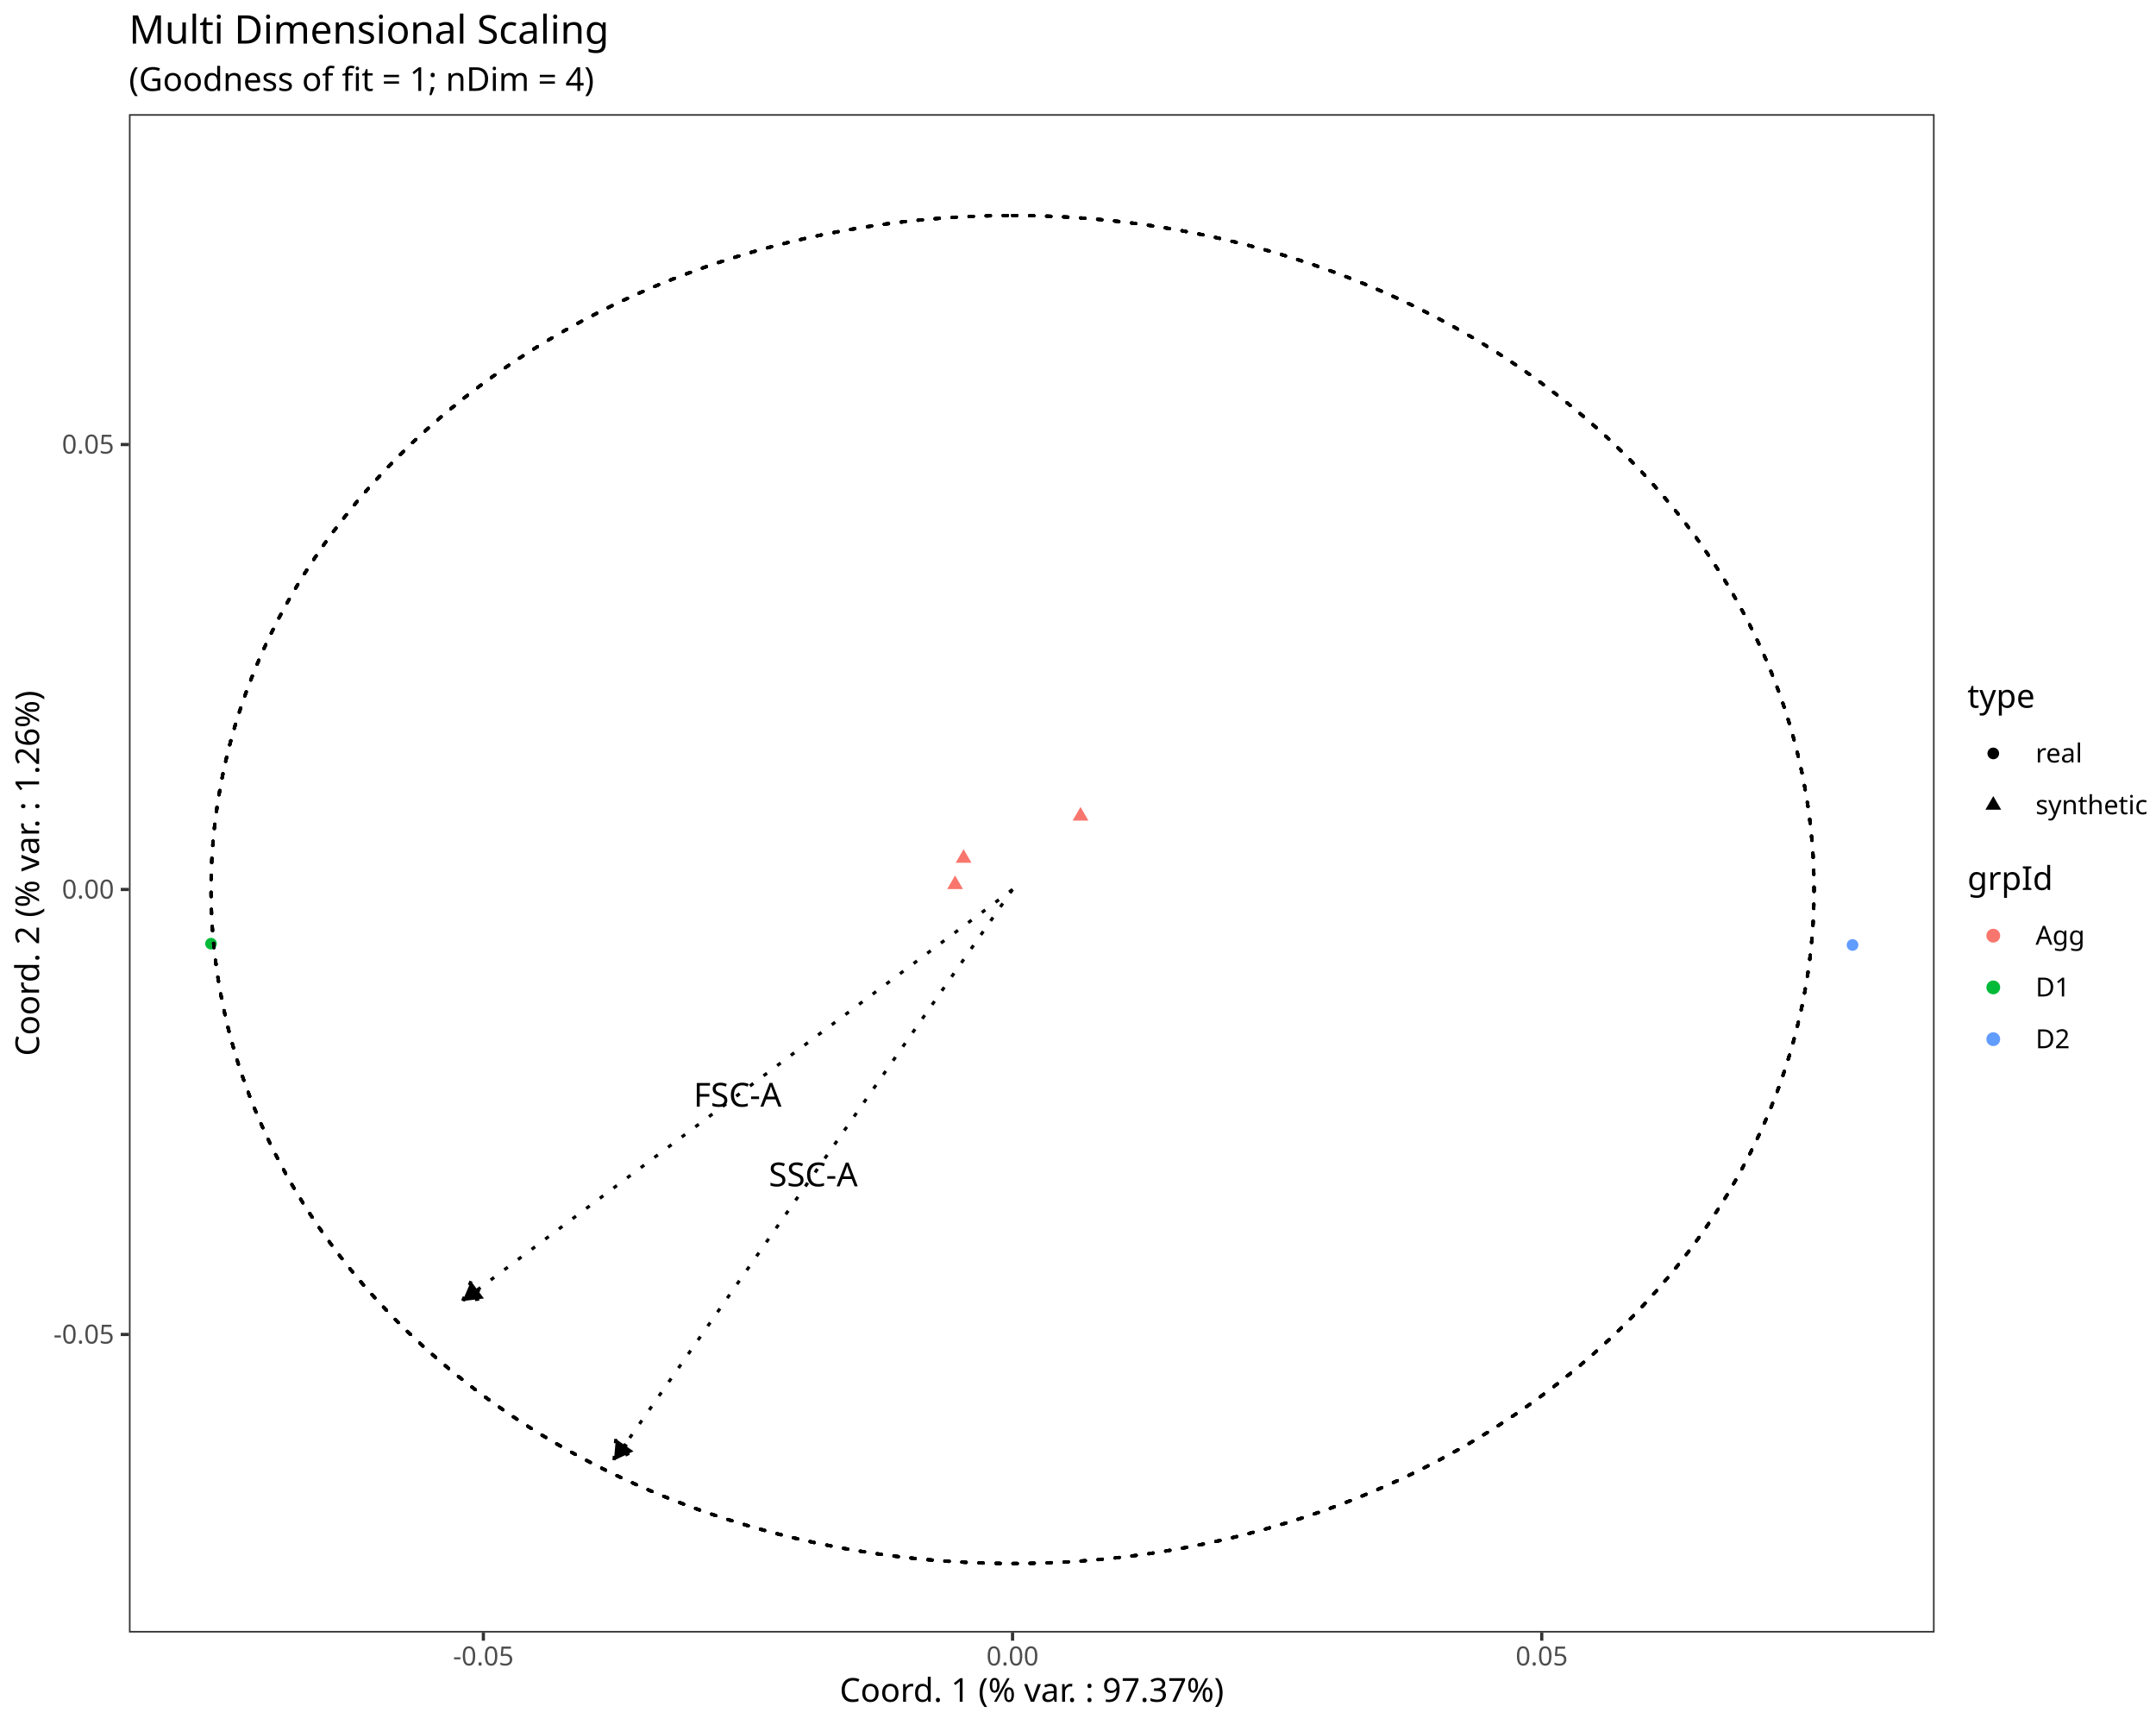
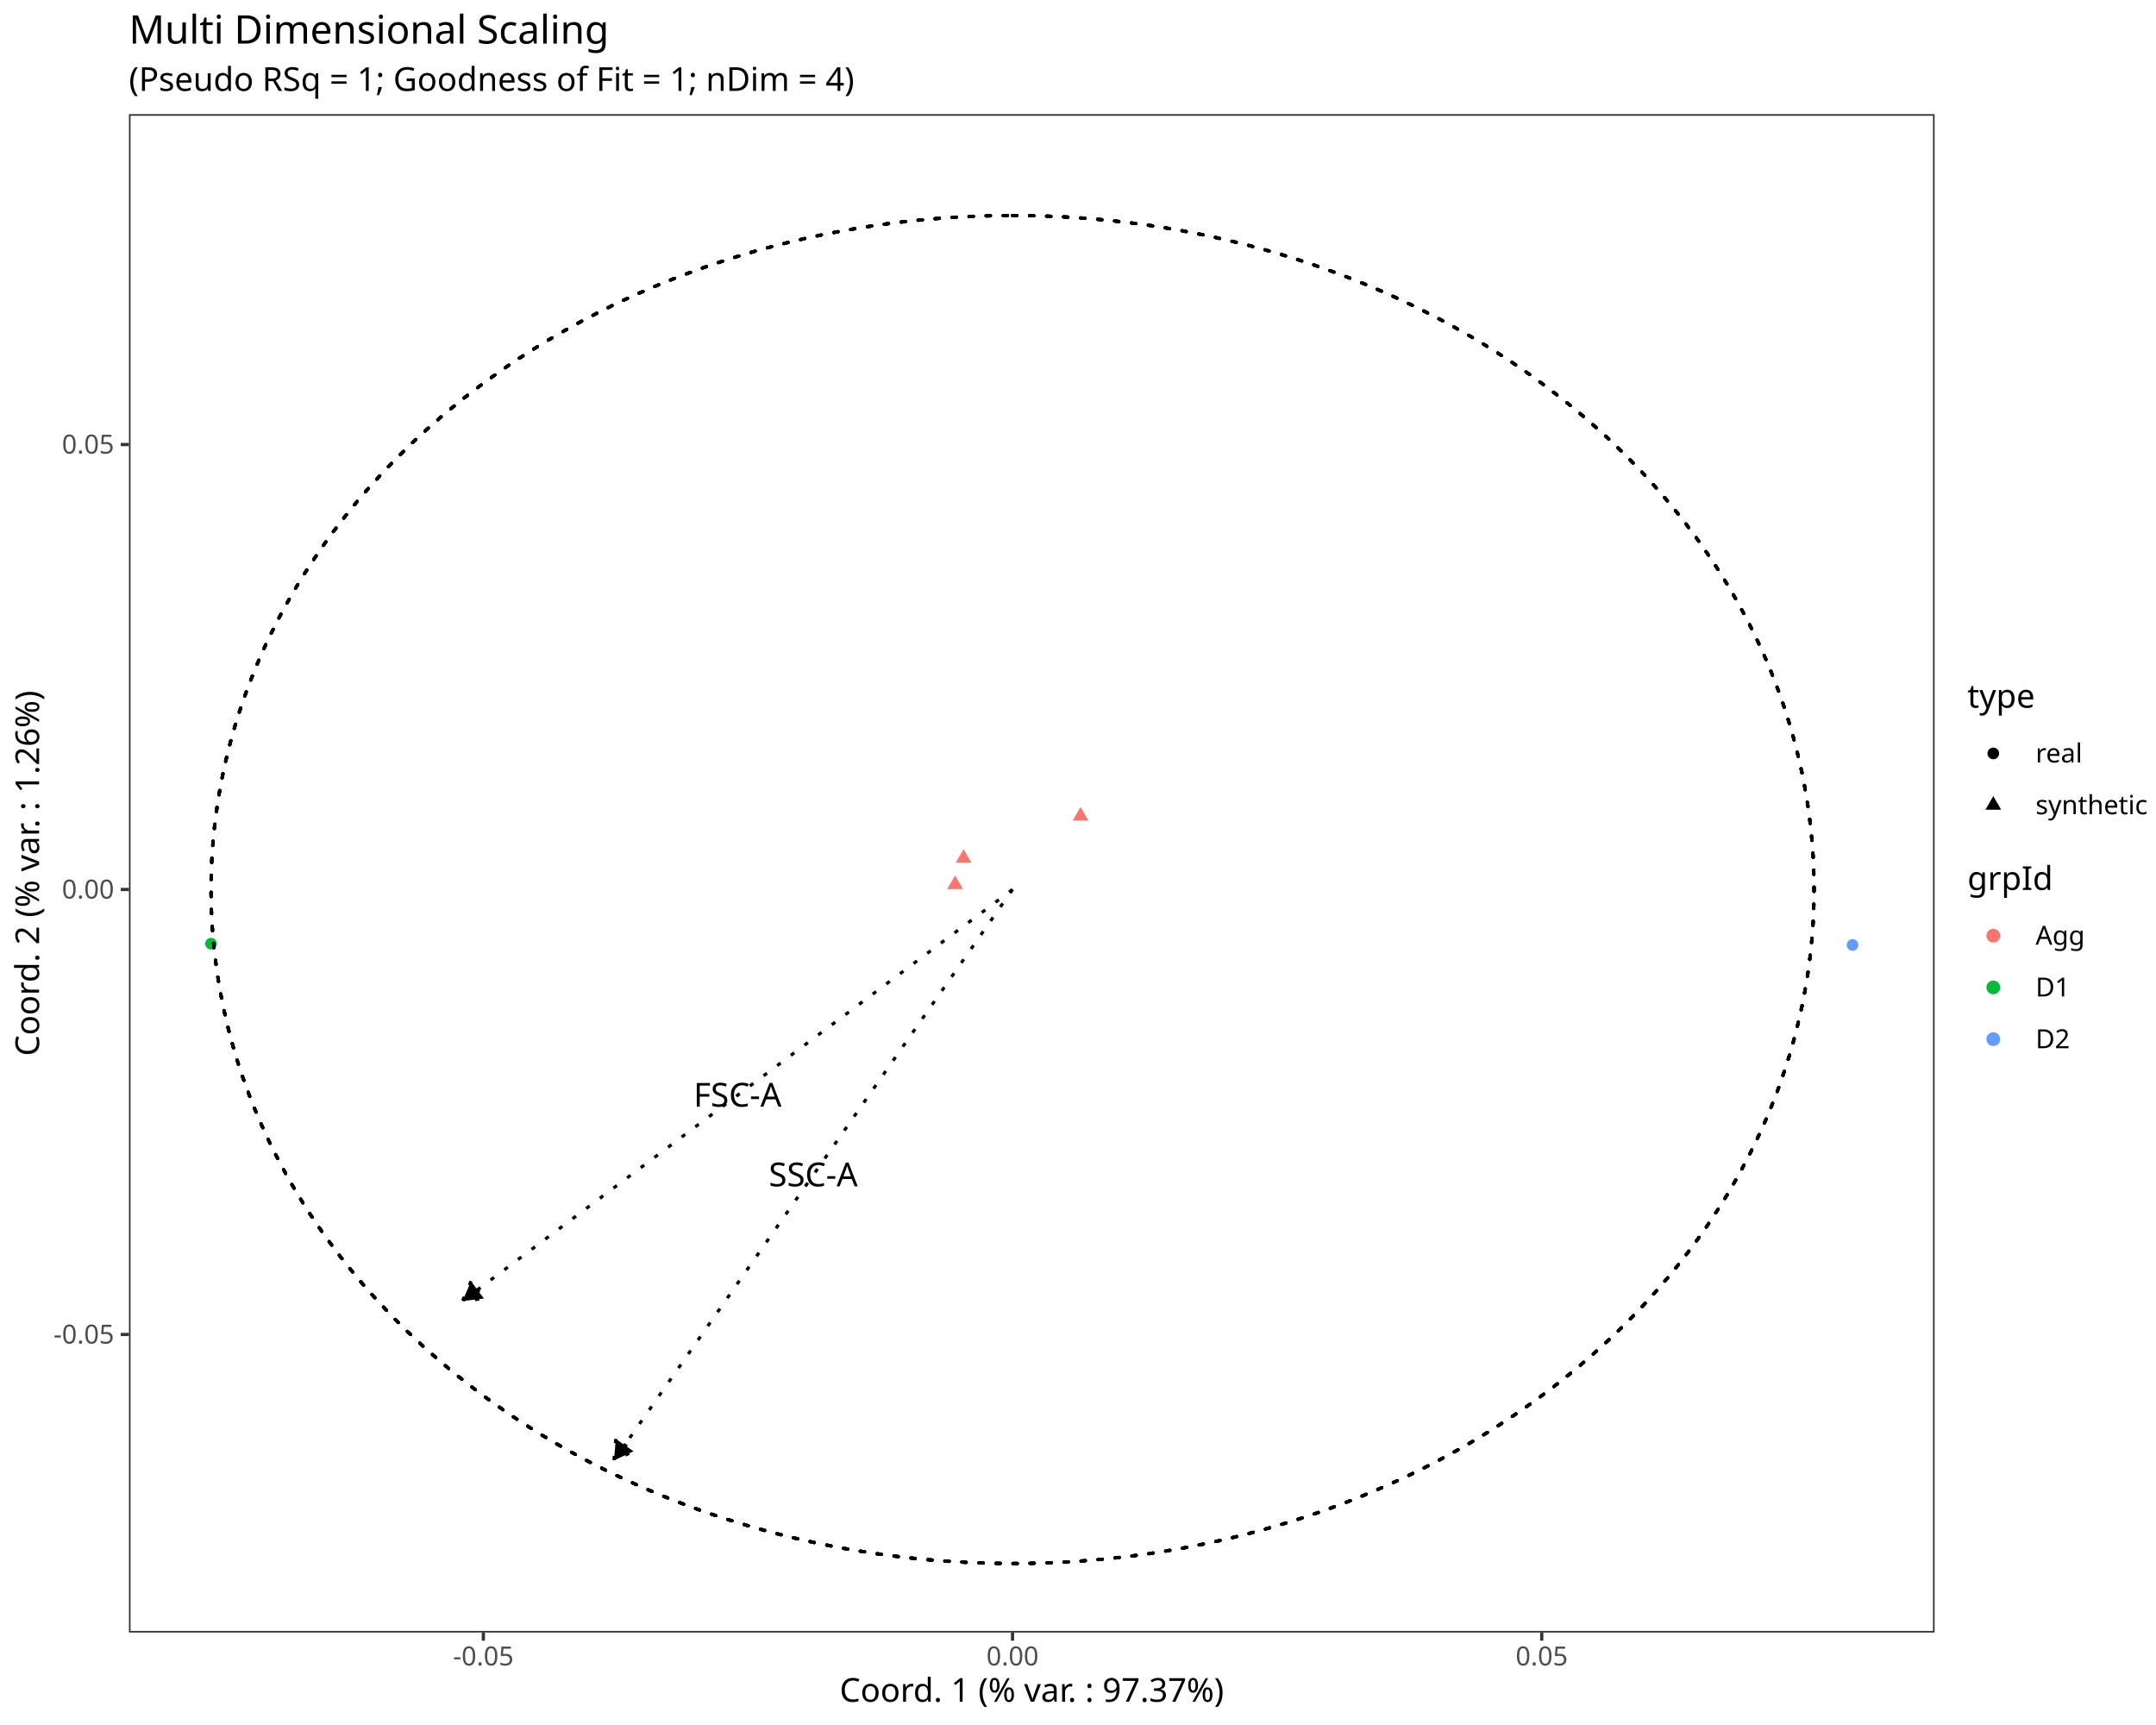
<svg xmlns="http://www.w3.org/2000/svg" class="svglite" data-engine-version="2.0" width="720.00pt" height="576.00pt" viewBox="0 0 720.00 576.00">
  <defs>
    <style type="text/css">
    .svglite line, .svglite polyline, .svglite polygon, .svglite path, .svglite rect, .svglite circle {
      fill: none;
      stroke: #000000;
      stroke-linecap: round;
      stroke-linejoin: round;
      stroke-miterlimit: 10.00;
    }
  </style>
  </defs>
  <rect width="100%" height="100%" style="stroke: none; fill: #FFFFFF;" />
  <defs>
    <clipPath id="cpMC4wMHw3MjAuMDB8MC4wMHw1NzYuMDA=">
      <rect x="0.00" y="0.00" width="720.00" height="576.00" />
    </clipPath>
  </defs>
  <g clip-path="url(#cpMC4wMHw3MjAuMDB8MC4wMHw1NzYuMDA=)">
    <rect x="0.00" y="0.00" width="720.00" height="576.00" style="stroke-width: 1.07; stroke: #FFFFFF; fill: #FFFFFF;" />
  </g>
  <defs>
    <clipPath id="cpNDMuMDZ8NjQ2LjA3fDM4LjEyfDU0NS4xMQ==">
      <rect x="43.06" y="38.12" width="603.00" height="507.00" />
    </clipPath>
  </defs>
  <g clip-path="url(#cpNDMuMDZ8NjQ2LjA3fDM4LjEyfDU0NS4xMQ==)">
    <rect x="43.06" y="38.12" width="603.00" height="507.00" style="stroke-width: 1.07; stroke: none; fill: #FFFFFF;" />
    <circle cx="70.47" cy="315.11" r="1.95" style="stroke-width: 0.71; stroke: none; fill: #00BA38;" />
    <circle cx="618.66" cy="315.54" r="1.95" style="stroke-width: 0.71; stroke: none; fill: #619CFF;" />
    <polygon points="318.95,292.31 321.58,296.87 316.32,296.87 " style="stroke-width: 0.71; stroke: none; fill: #F8766D;" />
    <polygon points="321.79,283.54 324.43,288.10 319.16,288.10 " style="stroke-width: 0.71; stroke: none; fill: #F8766D;" />
    <polygon points="360.84,269.44 363.47,274.00 358.21,274.00 " style="stroke-width: 0.71; stroke: none; fill: #F8766D;" />
    <line x1="338.14" y1="297.01" x2="154.46" y2="434.43" style="stroke-width: 1.07; stroke-dasharray: 1.42,4.27; stroke-linecap: butt;" />
    <polygon points="157.29,427.81 154.46,434.43 161.61,433.58 " style="stroke-width: 1.07; stroke-dasharray: 1.42,4.27; stroke-linecap: butt; fill: #000000;" />
    <line x1="338.14" y1="297.01" x2="205.04" y2="487.65" style="stroke-width: 1.07; stroke-dasharray: 1.42,4.27; stroke-linecap: butt;" />
    <polygon points="205.65,480.48 205.04,487.65 211.56,484.60 " style="stroke-width: 1.07; stroke-dasharray: 1.42,4.27; stroke-linecap: butt; fill: #000000;" />
    <text x="246.30" y="369.52" text-anchor="middle" style="font-size: 11.04px; font-family: sans;" textLength="33.13px" lengthAdjust="spacingAndGlyphs">FSC-A</text>
    <text x="271.59" y="396.13" text-anchor="middle" style="font-size: 11.04px; font-family: sans;" textLength="33.75px" lengthAdjust="spacingAndGlyphs">SSC-A</text>
    <polygon points="338.14,71.96 342.81,71.99 347.48,72.10 352.15,72.27 356.81,72.51 361.47,72.82 366.12,73.19 370.76,73.64 375.39,74.15 380.02,74.73 384.62,75.38 389.22,76.10 393.79,76.88 398.36,77.73 402.90,78.65 407.42,79.63 411.92,80.68 416.40,81.79 420.86,82.98 425.29,84.22 429.69,85.53 434.07,86.91 438.41,88.35 442.73,89.85 447.01,91.42 451.26,93.05 455.48,94.74 459.66,96.49 463.81,98.30 467.91,100.18 471.98,102.11 476.00,104.11 479.99,106.16 483.93,108.27 487.82,110.44 491.67,112.66 495.47,114.94 499.23,117.28 502.94,119.67 506.59,122.11 510.20,124.61 513.75,127.16 517.25,129.77 520.69,132.42 524.08,135.12 527.41,137.88 530.69,140.68 533.90,143.53 537.06,146.42 540.16,149.37 543.19,152.35 546.16,155.38 549.07,158.46 551.91,161.57 554.69,164.73 557.40,167.93 560.05,171.17 562.63,174.44 565.14,177.75 567.58,181.10 569.95,184.49 572.25,187.91 574.48,191.36 576.64,194.84 578.72,198.36 580.73,201.90 582.67,205.48 584.53,209.08 586.32,212.71 588.03,216.36 589.67,220.04 591.23,223.74 592.71,227.47 594.12,231.21 595.44,234.98 596.69,238.77 597.86,242.57 598.95,246.39 599.96,250.22 600.89,254.07 601.75,257.93 602.52,261.81 603.21,265.69 603.82,269.59 604.35,273.49 604.79,277.40 605.16,281.32 605.45,285.24 605.65,289.16 605.77,293.09 605.81,297.01 605.77,300.94 605.65,304.87 605.45,308.79 605.16,312.71 604.79,316.63 604.35,320.54 603.82,324.44 603.21,328.34 602.52,332.22 601.75,336.09 600.89,339.96 599.96,343.81 598.95,347.64 597.86,351.46 596.69,355.26 595.44,359.05 594.12,362.81 592.71,366.56 591.23,370.28 589.67,373.99 588.03,377.67 586.32,381.32 584.53,384.95 582.67,388.55 580.73,392.13 578.72,395.67 576.64,399.19 574.48,402.67 572.25,406.12 569.95,409.54 567.58,412.92 565.14,416.27 562.63,419.59 560.05,422.86 557.40,426.10 554.69,429.30 551.91,432.45 549.07,435.57 546.16,438.64 543.19,441.68 540.16,444.66 537.06,447.60 533.90,450.50 530.69,453.35 527.41,456.15 524.08,458.90 520.69,461.61 517.25,464.26 513.75,466.86 510.20,469.41 506.59,471.91 502.94,474.36 499.23,476.75 495.47,479.09 491.67,481.37 487.82,483.59 483.93,485.76 479.99,487.87 476.00,489.92 471.98,491.92 467.91,493.85 463.81,495.72 459.66,497.54 455.48,499.29 451.26,500.98 447.01,502.61 442.73,504.18 438.41,505.68 434.07,507.12 429.69,508.49 425.29,509.81 420.86,511.05 416.40,512.23 411.92,513.35 407.42,514.40 402.90,515.38 398.36,516.30 393.79,517.15 389.22,517.93 384.62,518.65 380.02,519.30 375.39,519.88 370.76,520.39 366.12,520.83 361.47,521.21 356.81,521.52 352.15,521.76 347.48,521.93 342.81,522.03 338.14,522.07 333.47,522.03 328.80,521.93 324.13,521.76 319.47,521.52 314.81,521.21 310.16,520.83 305.52,520.39 300.89,519.88 296.27,519.30 291.66,518.65 287.07,517.93 282.49,517.15 277.93,516.30 273.39,515.38 268.86,514.40 264.36,513.35 259.88,512.23 255.43,511.05 251.00,509.81 246.59,508.49 242.22,507.12 237.87,505.68 233.56,504.18 229.27,502.61 225.02,500.98 220.80,499.29 216.62,497.54 212.48,495.72 208.37,493.85 204.31,491.92 200.28,489.92 196.30,487.87 192.36,485.76 188.46,483.59 184.61,481.37 180.81,479.09 177.05,476.75 173.35,474.36 169.69,471.91 166.09,469.41 162.54,466.86 159.04,464.26 155.59,461.61 152.20,458.90 148.87,456.15 145.60,453.35 142.38,450.50 139.22,447.60 136.13,444.66 133.10,441.68 130.12,438.64 127.22,435.57 124.37,432.45 121.59,429.30 118.88,426.10 116.23,422.86 113.66,419.59 111.15,416.27 108.70,412.92 106.33,409.54 104.03,406.12 101.80,402.67 99.65,399.19 97.56,395.67 95.55,392.13 93.61,388.55 91.75,384.95 89.96,381.32 88.25,377.67 86.61,373.99 85.06,370.28 83.57,366.56 82.17,362.81 80.84,359.05 79.59,355.26 78.42,351.46 77.33,347.64 76.32,343.81 75.39,339.96 74.54,336.09 73.77,332.22 73.08,328.34 72.47,324.44 71.94,320.54 71.49,316.63 71.12,312.71 70.84,308.79 70.64,304.87 70.51,300.94 70.47,297.01 70.51,293.09 70.64,289.16 70.84,285.24 71.12,281.32 71.49,277.40 71.94,273.49 72.47,269.59 73.08,265.69 73.77,261.81 74.54,257.93 75.39,254.07 76.32,250.22 77.33,246.39 78.42,242.57 79.59,238.77 80.84,234.98 82.17,231.21 83.57,227.47 85.06,223.74 86.61,220.04 88.25,216.36 89.96,212.71 91.75,209.08 93.61,205.48 95.55,201.90 97.56,198.36 99.65,194.84 101.80,191.36 104.03,187.91 106.33,184.49 108.70,181.10 111.15,177.75 113.66,174.44 116.23,171.17 118.88,167.93 121.59,164.73 124.37,161.57 127.22,158.46 130.12,155.38 133.10,152.35 136.13,149.37 139.22,146.42 142.38,143.53 145.60,140.68 148.87,137.88 152.20,135.12 155.59,132.42 159.04,129.77 162.54,127.16 166.09,124.61 169.69,122.11 173.35,119.67 177.05,117.28 180.81,114.94 184.61,112.66 188.46,110.44 192.36,108.27 196.30,106.16 200.28,104.11 204.31,102.11 208.37,100.18 212.48,98.30 216.62,96.49 220.80,94.74 225.02,93.05 229.27,91.42 233.56,89.85 237.87,88.35 242.22,86.91 246.59,85.53 251.00,84.22 255.43,82.98 259.88,81.79 264.36,80.68 268.86,79.63 273.39,78.65 277.93,77.73 282.49,76.88 287.07,76.10 291.66,75.38 296.27,74.73 300.89,74.15 305.52,73.64 310.16,73.19 314.81,72.82 319.47,72.51 324.13,72.27 328.80,72.10 333.47,71.99 338.14,71.96 " style="stroke-width: 1.07; stroke-dasharray: 1.42,4.27; fill: none;" />
    <polygon points="338.14,71.96 342.81,71.99 347.48,72.10 352.15,72.27 356.81,72.51 361.47,72.82 366.12,73.19 370.76,73.64 375.39,74.15 380.02,74.73 384.62,75.38 389.22,76.10 393.79,76.88 398.36,77.73 402.90,78.65 407.42,79.63 411.92,80.68 416.40,81.79 420.86,82.98 425.29,84.22 429.69,85.53 434.07,86.91 438.41,88.35 442.73,89.85 447.01,91.42 451.26,93.05 455.48,94.74 459.66,96.49 463.81,98.30 467.91,100.18 471.98,102.11 476.00,104.11 479.99,106.16 483.93,108.27 487.82,110.44 491.67,112.66 495.47,114.94 499.23,117.28 502.94,119.67 506.59,122.11 510.20,124.61 513.75,127.16 517.25,129.77 520.69,132.42 524.08,135.12 527.41,137.88 530.69,140.68 533.90,143.53 537.06,146.42 540.16,149.37 543.19,152.35 546.16,155.38 549.07,158.46 551.91,161.57 554.69,164.73 557.40,167.93 560.05,171.17 562.63,174.44 565.14,177.75 567.58,181.10 569.95,184.49 572.25,187.91 574.48,191.36 576.64,194.84 578.72,198.36 580.73,201.90 582.67,205.48 584.53,209.08 586.32,212.71 588.03,216.36 589.67,220.04 591.23,223.74 592.71,227.47 594.12,231.21 595.44,234.98 596.69,238.77 597.86,242.57 598.95,246.39 599.96,250.22 600.89,254.07 601.75,257.93 602.52,261.81 603.21,265.69 603.82,269.59 604.35,273.49 604.79,277.40 605.16,281.32 605.45,285.24 605.65,289.16 605.77,293.09 605.81,297.01 605.77,300.94 605.65,304.87 605.45,308.79 605.16,312.71 604.79,316.63 604.35,320.54 603.82,324.44 603.21,328.34 602.52,332.22 601.75,336.09 600.89,339.96 599.96,343.81 598.95,347.64 597.86,351.46 596.69,355.26 595.44,359.05 594.12,362.81 592.71,366.56 591.23,370.28 589.67,373.99 588.03,377.67 586.32,381.32 584.53,384.95 582.67,388.55 580.73,392.13 578.72,395.67 576.64,399.19 574.48,402.67 572.25,406.12 569.95,409.54 567.58,412.92 565.14,416.27 562.63,419.59 560.05,422.86 557.40,426.10 554.69,429.30 551.91,432.45 549.07,435.57 546.16,438.64 543.19,441.68 540.16,444.66 537.06,447.60 533.90,450.50 530.69,453.35 527.41,456.15 524.08,458.90 520.69,461.61 517.25,464.26 513.75,466.86 510.20,469.41 506.59,471.91 502.94,474.36 499.23,476.75 495.47,479.09 491.67,481.37 487.82,483.59 483.93,485.76 479.99,487.87 476.00,489.92 471.98,491.92 467.91,493.85 463.81,495.72 459.66,497.54 455.48,499.29 451.26,500.98 447.01,502.61 442.73,504.18 438.41,505.68 434.07,507.12 429.69,508.49 425.29,509.81 420.86,511.05 416.40,512.23 411.92,513.35 407.42,514.40 402.90,515.38 398.36,516.30 393.79,517.15 389.22,517.93 384.62,518.65 380.02,519.30 375.39,519.88 370.76,520.39 366.12,520.83 361.47,521.21 356.81,521.52 352.15,521.76 347.48,521.93 342.81,522.03 338.14,522.07 333.47,522.03 328.80,521.93 324.13,521.76 319.47,521.52 314.81,521.21 310.16,520.83 305.52,520.39 300.89,519.88 296.27,519.30 291.66,518.65 287.07,517.93 282.49,517.15 277.93,516.30 273.39,515.38 268.86,514.40 264.36,513.35 259.88,512.23 255.43,511.05 251.00,509.81 246.59,508.49 242.22,507.12 237.87,505.68 233.56,504.18 229.27,502.61 225.02,500.98 220.80,499.29 216.62,497.54 212.48,495.72 208.37,493.85 204.31,491.92 200.28,489.92 196.30,487.87 192.36,485.76 188.46,483.59 184.61,481.37 180.81,479.09 177.05,476.75 173.35,474.36 169.69,471.91 166.09,469.41 162.54,466.86 159.04,464.26 155.59,461.61 152.20,458.90 148.87,456.15 145.60,453.35 142.38,450.50 139.22,447.60 136.13,444.66 133.10,441.68 130.12,438.64 127.22,435.57 124.37,432.45 121.59,429.30 118.88,426.10 116.23,422.86 113.66,419.59 111.15,416.27 108.70,412.92 106.33,409.54 104.03,406.12 101.80,402.67 99.65,399.19 97.56,395.67 95.55,392.13 93.61,388.55 91.75,384.95 89.96,381.32 88.25,377.67 86.61,373.99 85.06,370.28 83.57,366.56 82.17,362.81 80.84,359.05 79.59,355.26 78.42,351.46 77.33,347.64 76.32,343.81 75.39,339.96 74.54,336.09 73.77,332.22 73.08,328.34 72.47,324.44 71.94,320.54 71.49,316.63 71.12,312.71 70.84,308.79 70.64,304.87 70.51,300.94 70.47,297.01 70.51,293.09 70.64,289.16 70.84,285.24 71.12,281.32 71.49,277.40 71.94,273.49 72.47,269.59 73.08,265.69 73.77,261.81 74.54,257.93 75.39,254.07 76.32,250.22 77.33,246.39 78.42,242.57 79.59,238.77 80.84,234.98 82.17,231.21 83.57,227.47 85.06,223.74 86.61,220.04 88.25,216.36 89.96,212.71 91.75,209.08 93.61,205.48 95.55,201.90 97.56,198.36 99.65,194.84 101.80,191.36 104.03,187.91 106.33,184.49 108.70,181.10 111.15,177.75 113.66,174.44 116.23,171.17 118.88,167.93 121.59,164.73 124.37,161.57 127.22,158.46 130.12,155.38 133.10,152.35 136.13,149.37 139.22,146.42 142.38,143.53 145.60,140.68 148.87,137.88 152.20,135.12 155.59,132.42 159.04,129.77 162.54,127.16 166.09,124.61 169.69,122.11 173.35,119.67 177.05,117.28 180.81,114.94 184.61,112.66 188.46,110.44 192.36,108.27 196.30,106.16 200.28,104.11 204.31,102.11 208.37,100.18 212.48,98.30 216.62,96.49 220.80,94.74 225.02,93.05 229.27,91.42 233.56,89.85 237.87,88.35 242.22,86.91 246.59,85.53 251.00,84.22 255.43,82.98 259.88,81.79 264.36,80.68 268.86,79.63 273.39,78.65 277.93,77.73 282.49,76.88 287.07,76.10 291.66,75.38 296.27,74.73 300.89,74.15 305.52,73.64 310.16,73.19 314.81,72.82 319.47,72.51 324.13,72.27 328.80,72.10 333.47,71.99 338.14,71.96 " style="stroke-width: 1.07; stroke-dasharray: 1.42,4.27; fill: none;" />
    <polygon points="338.14,71.96 342.81,71.99 347.48,72.10 352.15,72.27 356.81,72.51 361.47,72.82 366.12,73.19 370.76,73.64 375.39,74.15 380.02,74.73 384.62,75.38 389.22,76.10 393.79,76.88 398.36,77.73 402.90,78.65 407.42,79.63 411.92,80.68 416.40,81.79 420.86,82.98 425.29,84.22 429.69,85.53 434.07,86.91 438.41,88.35 442.73,89.85 447.01,91.42 451.26,93.05 455.48,94.74 459.66,96.49 463.81,98.30 467.91,100.18 471.98,102.11 476.00,104.11 479.99,106.16 483.93,108.27 487.82,110.44 491.67,112.66 495.47,114.94 499.23,117.28 502.94,119.67 506.59,122.11 510.20,124.61 513.75,127.16 517.25,129.77 520.69,132.42 524.08,135.12 527.41,137.88 530.69,140.68 533.90,143.53 537.06,146.42 540.16,149.37 543.19,152.35 546.16,155.38 549.07,158.46 551.91,161.57 554.69,164.73 557.40,167.93 560.05,171.17 562.63,174.44 565.14,177.75 567.58,181.10 569.95,184.49 572.25,187.91 574.48,191.36 576.64,194.84 578.72,198.36 580.73,201.90 582.67,205.48 584.53,209.08 586.32,212.71 588.03,216.36 589.67,220.04 591.23,223.74 592.71,227.47 594.12,231.21 595.44,234.98 596.69,238.77 597.86,242.57 598.95,246.39 599.96,250.22 600.89,254.07 601.75,257.93 602.52,261.81 603.21,265.69 603.82,269.59 604.35,273.49 604.79,277.40 605.16,281.32 605.45,285.24 605.65,289.16 605.77,293.09 605.81,297.01 605.77,300.94 605.65,304.87 605.45,308.79 605.16,312.71 604.79,316.63 604.35,320.54 603.82,324.44 603.21,328.34 602.52,332.22 601.75,336.09 600.89,339.96 599.96,343.81 598.95,347.64 597.86,351.46 596.69,355.26 595.44,359.05 594.12,362.81 592.71,366.56 591.23,370.28 589.67,373.99 588.03,377.67 586.32,381.32 584.53,384.95 582.67,388.55 580.73,392.13 578.72,395.67 576.64,399.19 574.48,402.67 572.25,406.12 569.95,409.54 567.58,412.92 565.14,416.27 562.63,419.59 560.05,422.86 557.40,426.10 554.69,429.30 551.91,432.45 549.07,435.57 546.16,438.64 543.19,441.68 540.16,444.66 537.06,447.60 533.90,450.50 530.69,453.35 527.41,456.15 524.08,458.90 520.69,461.61 517.25,464.26 513.75,466.86 510.20,469.41 506.59,471.91 502.94,474.36 499.23,476.75 495.47,479.09 491.67,481.37 487.82,483.59 483.93,485.76 479.99,487.87 476.00,489.92 471.98,491.92 467.91,493.85 463.81,495.72 459.66,497.54 455.48,499.29 451.26,500.98 447.01,502.61 442.73,504.18 438.41,505.68 434.07,507.12 429.69,508.49 425.29,509.81 420.86,511.05 416.40,512.23 411.92,513.35 407.42,514.40 402.90,515.38 398.36,516.30 393.79,517.15 389.22,517.93 384.62,518.65 380.02,519.30 375.39,519.88 370.76,520.39 366.12,520.83 361.47,521.21 356.81,521.52 352.15,521.76 347.48,521.93 342.81,522.03 338.14,522.07 333.47,522.03 328.80,521.93 324.13,521.76 319.47,521.52 314.81,521.21 310.16,520.83 305.52,520.39 300.89,519.88 296.27,519.30 291.66,518.65 287.07,517.93 282.49,517.15 277.93,516.30 273.39,515.38 268.86,514.40 264.36,513.35 259.88,512.23 255.43,511.05 251.00,509.81 246.59,508.49 242.22,507.12 237.87,505.68 233.56,504.18 229.27,502.61 225.02,500.98 220.80,499.29 216.62,497.54 212.48,495.72 208.37,493.85 204.31,491.92 200.28,489.92 196.30,487.87 192.36,485.76 188.46,483.59 184.61,481.37 180.81,479.09 177.05,476.75 173.35,474.36 169.69,471.91 166.09,469.41 162.54,466.86 159.04,464.26 155.59,461.61 152.20,458.90 148.87,456.15 145.60,453.35 142.38,450.50 139.22,447.60 136.13,444.66 133.10,441.68 130.12,438.64 127.22,435.57 124.37,432.45 121.59,429.30 118.88,426.10 116.23,422.86 113.66,419.59 111.15,416.27 108.70,412.92 106.33,409.54 104.03,406.12 101.80,402.67 99.65,399.19 97.56,395.67 95.55,392.13 93.61,388.55 91.75,384.95 89.96,381.32 88.25,377.67 86.61,373.99 85.06,370.28 83.57,366.56 82.17,362.81 80.84,359.05 79.59,355.26 78.42,351.46 77.33,347.64 76.32,343.81 75.39,339.96 74.54,336.09 73.77,332.22 73.08,328.34 72.47,324.44 71.94,320.54 71.49,316.63 71.12,312.71 70.84,308.79 70.64,304.87 70.51,300.94 70.47,297.01 70.51,293.09 70.64,289.16 70.84,285.24 71.12,281.32 71.49,277.40 71.94,273.49 72.47,269.59 73.08,265.69 73.77,261.81 74.54,257.93 75.39,254.07 76.32,250.22 77.33,246.39 78.42,242.57 79.59,238.77 80.84,234.98 82.17,231.21 83.57,227.47 85.06,223.74 86.61,220.04 88.25,216.36 89.96,212.71 91.75,209.08 93.61,205.48 95.55,201.90 97.56,198.36 99.65,194.84 101.80,191.36 104.03,187.91 106.33,184.49 108.70,181.10 111.15,177.75 113.66,174.44 116.23,171.17 118.88,167.93 121.59,164.73 124.37,161.57 127.22,158.46 130.12,155.38 133.10,152.35 136.13,149.37 139.22,146.42 142.38,143.53 145.60,140.68 148.87,137.88 152.20,135.12 155.59,132.42 159.04,129.77 162.54,127.16 166.09,124.61 169.69,122.11 173.35,119.67 177.05,117.28 180.81,114.94 184.61,112.66 188.46,110.44 192.36,108.27 196.30,106.16 200.28,104.11 204.31,102.11 208.37,100.18 212.48,98.30 216.62,96.49 220.80,94.74 225.02,93.05 229.27,91.42 233.56,89.85 237.87,88.35 242.22,86.91 246.59,85.53 251.00,84.22 255.43,82.98 259.88,81.79 264.36,80.68 268.86,79.63 273.39,78.65 277.93,77.73 282.49,76.88 287.07,76.10 291.66,75.38 296.27,74.73 300.89,74.15 305.52,73.64 310.16,73.19 314.81,72.82 319.47,72.51 324.13,72.27 328.80,72.10 333.47,71.99 338.14,71.96 " style="stroke-width: 1.07; stroke-dasharray: 1.42,4.27; fill: none;" />
    <polygon points="338.14,71.96 342.81,71.99 347.48,72.10 352.15,72.27 356.81,72.51 361.47,72.82 366.12,73.19 370.76,73.64 375.39,74.15 380.02,74.73 384.62,75.38 389.22,76.10 393.79,76.88 398.36,77.73 402.90,78.65 407.42,79.63 411.92,80.68 416.40,81.79 420.86,82.98 425.29,84.22 429.69,85.53 434.07,86.91 438.41,88.35 442.73,89.85 447.01,91.42 451.26,93.05 455.48,94.74 459.66,96.49 463.81,98.30 467.91,100.18 471.98,102.11 476.00,104.11 479.99,106.16 483.93,108.27 487.82,110.44 491.67,112.66 495.47,114.94 499.23,117.28 502.94,119.67 506.59,122.11 510.20,124.61 513.75,127.16 517.25,129.77 520.69,132.42 524.08,135.12 527.41,137.88 530.69,140.68 533.90,143.53 537.06,146.42 540.16,149.37 543.19,152.35 546.16,155.38 549.07,158.46 551.91,161.57 554.69,164.73 557.40,167.93 560.05,171.17 562.63,174.44 565.14,177.75 567.58,181.10 569.95,184.49 572.25,187.91 574.48,191.36 576.64,194.84 578.72,198.36 580.73,201.90 582.67,205.48 584.53,209.08 586.32,212.71 588.03,216.36 589.67,220.04 591.23,223.74 592.71,227.47 594.12,231.21 595.44,234.98 596.69,238.77 597.86,242.57 598.95,246.39 599.96,250.22 600.89,254.07 601.75,257.93 602.52,261.81 603.21,265.69 603.82,269.59 604.35,273.49 604.79,277.40 605.16,281.32 605.45,285.24 605.65,289.16 605.77,293.09 605.81,297.01 605.77,300.94 605.65,304.87 605.45,308.79 605.16,312.71 604.79,316.63 604.35,320.54 603.82,324.44 603.21,328.34 602.52,332.22 601.75,336.09 600.89,339.96 599.96,343.81 598.95,347.64 597.86,351.46 596.69,355.26 595.44,359.05 594.12,362.81 592.71,366.56 591.23,370.28 589.67,373.99 588.03,377.67 586.32,381.32 584.53,384.95 582.67,388.55 580.73,392.13 578.72,395.67 576.64,399.19 574.48,402.67 572.25,406.12 569.95,409.54 567.58,412.92 565.14,416.27 562.63,419.59 560.05,422.86 557.40,426.10 554.69,429.30 551.91,432.45 549.07,435.57 546.16,438.64 543.19,441.68 540.16,444.66 537.06,447.60 533.90,450.50 530.69,453.35 527.41,456.15 524.08,458.90 520.69,461.61 517.25,464.26 513.75,466.86 510.20,469.41 506.59,471.91 502.94,474.36 499.23,476.75 495.47,479.09 491.67,481.37 487.82,483.59 483.93,485.76 479.99,487.87 476.00,489.92 471.98,491.92 467.91,493.85 463.81,495.72 459.66,497.54 455.48,499.29 451.26,500.98 447.01,502.61 442.73,504.18 438.41,505.68 434.07,507.12 429.69,508.49 425.29,509.81 420.86,511.05 416.40,512.23 411.92,513.35 407.42,514.40 402.90,515.38 398.36,516.30 393.79,517.15 389.22,517.93 384.62,518.65 380.02,519.30 375.39,519.88 370.76,520.39 366.12,520.83 361.47,521.21 356.81,521.52 352.15,521.76 347.48,521.93 342.81,522.03 338.14,522.07 333.47,522.03 328.80,521.93 324.13,521.76 319.47,521.52 314.81,521.21 310.16,520.83 305.52,520.39 300.89,519.88 296.27,519.30 291.66,518.65 287.07,517.93 282.49,517.15 277.93,516.30 273.39,515.38 268.86,514.40 264.36,513.35 259.88,512.23 255.43,511.05 251.00,509.81 246.59,508.49 242.22,507.12 237.87,505.68 233.56,504.18 229.27,502.61 225.02,500.98 220.80,499.29 216.62,497.54 212.48,495.72 208.37,493.85 204.31,491.92 200.28,489.92 196.30,487.87 192.36,485.76 188.46,483.59 184.61,481.37 180.81,479.09 177.05,476.75 173.35,474.36 169.69,471.91 166.09,469.41 162.54,466.86 159.04,464.26 155.59,461.61 152.20,458.90 148.87,456.15 145.60,453.35 142.38,450.50 139.22,447.60 136.13,444.66 133.10,441.68 130.12,438.64 127.22,435.57 124.37,432.45 121.59,429.30 118.88,426.10 116.23,422.86 113.66,419.59 111.15,416.27 108.70,412.92 106.33,409.54 104.03,406.12 101.80,402.67 99.65,399.19 97.56,395.67 95.55,392.13 93.61,388.55 91.75,384.95 89.96,381.32 88.25,377.67 86.61,373.99 85.06,370.28 83.57,366.56 82.17,362.81 80.84,359.05 79.59,355.26 78.42,351.46 77.33,347.64 76.32,343.81 75.39,339.96 74.54,336.09 73.77,332.22 73.08,328.34 72.47,324.44 71.94,320.54 71.49,316.63 71.12,312.71 70.84,308.79 70.64,304.87 70.51,300.94 70.47,297.01 70.51,293.09 70.64,289.16 70.84,285.24 71.12,281.32 71.49,277.40 71.94,273.49 72.47,269.59 73.08,265.69 73.77,261.81 74.54,257.93 75.39,254.07 76.32,250.22 77.33,246.39 78.42,242.57 79.59,238.77 80.84,234.98 82.17,231.21 83.57,227.47 85.06,223.74 86.61,220.04 88.25,216.36 89.96,212.71 91.75,209.08 93.61,205.48 95.55,201.90 97.56,198.36 99.65,194.84 101.80,191.36 104.03,187.91 106.33,184.49 108.70,181.10 111.15,177.75 113.66,174.44 116.23,171.17 118.88,167.93 121.59,164.73 124.37,161.57 127.22,158.46 130.12,155.38 133.10,152.35 136.13,149.37 139.22,146.42 142.38,143.53 145.60,140.68 148.87,137.88 152.20,135.12 155.59,132.42 159.04,129.77 162.54,127.16 166.09,124.61 169.69,122.11 173.35,119.67 177.05,117.28 180.81,114.94 184.61,112.66 188.46,110.44 192.36,108.27 196.30,106.16 200.28,104.11 204.31,102.11 208.37,100.18 212.48,98.30 216.62,96.49 220.80,94.74 225.02,93.05 229.27,91.42 233.56,89.85 237.87,88.35 242.22,86.91 246.59,85.53 251.00,84.22 255.43,82.98 259.88,81.79 264.36,80.68 268.86,79.63 273.39,78.65 277.93,77.73 282.49,76.88 287.07,76.10 291.66,75.38 296.27,74.73 300.89,74.15 305.52,73.64 310.16,73.19 314.81,72.82 319.47,72.51 324.13,72.27 328.80,72.10 333.47,71.99 338.14,71.96 " style="stroke-width: 1.07; stroke-dasharray: 1.42,4.27; fill: none;" />
    <polygon points="338.14,71.96 342.81,71.99 347.48,72.10 352.15,72.27 356.81,72.51 361.47,72.82 366.12,73.19 370.76,73.64 375.39,74.15 380.02,74.73 384.62,75.38 389.22,76.10 393.79,76.88 398.36,77.73 402.90,78.65 407.42,79.63 411.92,80.68 416.40,81.79 420.86,82.98 425.29,84.22 429.69,85.53 434.07,86.91 438.41,88.35 442.73,89.85 447.01,91.42 451.26,93.05 455.48,94.74 459.66,96.49 463.81,98.30 467.91,100.18 471.98,102.11 476.00,104.11 479.99,106.16 483.93,108.27 487.82,110.44 491.67,112.66 495.47,114.94 499.23,117.28 502.94,119.67 506.59,122.11 510.20,124.61 513.75,127.16 517.25,129.77 520.69,132.42 524.08,135.12 527.41,137.88 530.69,140.68 533.90,143.53 537.06,146.42 540.16,149.37 543.19,152.35 546.16,155.38 549.07,158.46 551.91,161.57 554.69,164.73 557.40,167.93 560.05,171.17 562.63,174.44 565.14,177.75 567.58,181.10 569.95,184.49 572.25,187.91 574.48,191.36 576.64,194.84 578.72,198.36 580.73,201.90 582.67,205.48 584.53,209.08 586.32,212.71 588.03,216.36 589.67,220.04 591.23,223.74 592.71,227.47 594.12,231.21 595.44,234.98 596.69,238.77 597.86,242.57 598.95,246.39 599.96,250.22 600.89,254.07 601.75,257.93 602.52,261.81 603.21,265.69 603.82,269.59 604.35,273.49 604.79,277.40 605.16,281.32 605.45,285.24 605.65,289.16 605.77,293.09 605.81,297.01 605.77,300.94 605.65,304.87 605.45,308.79 605.16,312.71 604.79,316.63 604.35,320.54 603.82,324.44 603.21,328.34 602.52,332.22 601.75,336.09 600.89,339.96 599.96,343.81 598.95,347.64 597.86,351.46 596.69,355.26 595.44,359.05 594.12,362.81 592.71,366.56 591.23,370.28 589.67,373.99 588.03,377.67 586.32,381.32 584.53,384.95 582.67,388.55 580.73,392.13 578.72,395.67 576.64,399.19 574.48,402.67 572.25,406.12 569.95,409.54 567.58,412.92 565.14,416.27 562.63,419.59 560.05,422.86 557.40,426.10 554.69,429.30 551.91,432.45 549.07,435.57 546.16,438.64 543.19,441.68 540.16,444.66 537.06,447.60 533.90,450.50 530.69,453.35 527.41,456.15 524.08,458.90 520.69,461.61 517.25,464.26 513.75,466.86 510.20,469.41 506.59,471.91 502.94,474.36 499.23,476.75 495.47,479.09 491.67,481.37 487.82,483.59 483.93,485.76 479.99,487.87 476.00,489.92 471.98,491.92 467.91,493.85 463.81,495.72 459.66,497.54 455.48,499.29 451.26,500.98 447.01,502.61 442.73,504.18 438.41,505.68 434.07,507.12 429.69,508.49 425.29,509.81 420.86,511.05 416.40,512.23 411.92,513.35 407.42,514.40 402.90,515.38 398.36,516.30 393.79,517.15 389.22,517.93 384.62,518.65 380.02,519.30 375.39,519.88 370.76,520.39 366.12,520.83 361.47,521.21 356.81,521.52 352.15,521.76 347.48,521.93 342.81,522.03 338.14,522.07 333.47,522.03 328.80,521.93 324.13,521.76 319.47,521.52 314.81,521.21 310.16,520.83 305.52,520.39 300.89,519.88 296.27,519.30 291.66,518.65 287.07,517.93 282.49,517.15 277.93,516.30 273.39,515.38 268.86,514.40 264.36,513.35 259.88,512.23 255.43,511.05 251.00,509.81 246.59,508.49 242.22,507.12 237.87,505.68 233.56,504.18 229.27,502.61 225.02,500.98 220.80,499.29 216.62,497.54 212.48,495.72 208.37,493.85 204.31,491.92 200.28,489.92 196.30,487.87 192.36,485.76 188.46,483.59 184.61,481.37 180.81,479.09 177.05,476.75 173.35,474.36 169.69,471.91 166.09,469.41 162.54,466.86 159.04,464.26 155.59,461.61 152.20,458.90 148.87,456.15 145.60,453.35 142.38,450.50 139.22,447.60 136.13,444.66 133.10,441.68 130.12,438.64 127.22,435.57 124.37,432.45 121.59,429.30 118.88,426.10 116.23,422.86 113.66,419.59 111.15,416.27 108.70,412.92 106.33,409.54 104.03,406.12 101.80,402.67 99.65,399.19 97.56,395.67 95.55,392.13 93.61,388.55 91.75,384.95 89.96,381.32 88.25,377.67 86.61,373.99 85.06,370.28 83.57,366.56 82.17,362.81 80.84,359.05 79.59,355.26 78.42,351.46 77.33,347.64 76.32,343.81 75.39,339.96 74.54,336.09 73.77,332.22 73.08,328.34 72.47,324.44 71.94,320.54 71.49,316.63 71.12,312.71 70.84,308.79 70.64,304.87 70.51,300.94 70.47,297.01 70.51,293.09 70.64,289.16 70.84,285.24 71.12,281.32 71.49,277.40 71.94,273.49 72.47,269.59 73.08,265.69 73.77,261.81 74.54,257.93 75.39,254.07 76.32,250.22 77.33,246.39 78.42,242.57 79.59,238.77 80.84,234.98 82.17,231.21 83.57,227.47 85.06,223.74 86.61,220.04 88.25,216.36 89.96,212.71 91.75,209.08 93.61,205.48 95.55,201.90 97.56,198.36 99.65,194.84 101.80,191.36 104.03,187.91 106.33,184.49 108.70,181.10 111.15,177.75 113.66,174.44 116.23,171.17 118.88,167.93 121.59,164.73 124.37,161.57 127.22,158.46 130.12,155.38 133.10,152.35 136.13,149.37 139.22,146.42 142.38,143.53 145.60,140.68 148.87,137.88 152.20,135.12 155.59,132.42 159.04,129.77 162.54,127.16 166.09,124.61 169.69,122.11 173.35,119.67 177.05,117.28 180.81,114.94 184.61,112.66 188.46,110.44 192.36,108.27 196.30,106.16 200.28,104.11 204.31,102.11 208.37,100.18 212.48,98.30 216.62,96.49 220.80,94.74 225.02,93.05 229.27,91.42 233.56,89.85 237.87,88.35 242.22,86.91 246.59,85.53 251.00,84.22 255.43,82.98 259.88,81.79 264.36,80.68 268.86,79.63 273.39,78.65 277.93,77.73 282.49,76.88 287.07,76.10 291.66,75.38 296.27,74.73 300.89,74.15 305.52,73.64 310.16,73.19 314.81,72.82 319.47,72.51 324.13,72.27 328.80,72.10 333.47,71.99 338.14,71.96 " style="stroke-width: 1.07; stroke-dasharray: 1.42,4.27; fill: none;" />
    <rect x="43.06" y="38.12" width="603.00" height="507.00" style="stroke-width: 1.07; stroke: #333333;" />
  </g>
  <g clip-path="url(#cpMC4wMHw3MjAuMDB8MC4wMHw1NzYuMDA=)">
    <text x="38.13" y="448.63" text-anchor="end" style="font-size: 8.80px; fill: #4D4D4D; font-family: sans;" textLength="20.06px" lengthAdjust="spacingAndGlyphs">-0.05</text>
    <text x="38.13" y="300.04" text-anchor="end" style="font-size: 8.80px; fill: #4D4D4D; font-family: sans;" textLength="17.13px" lengthAdjust="spacingAndGlyphs">0.00</text>
    <text x="38.13" y="151.45" text-anchor="end" style="font-size: 8.80px; fill: #4D4D4D; font-family: sans;" textLength="17.13px" lengthAdjust="spacingAndGlyphs">0.05</text>
    <polyline points="40.32,445.60 43.06,445.60 " style="stroke-width: 1.07; stroke: #333333; stroke-linecap: butt;" />
    <polyline points="40.32,297.01 43.06,297.01 " style="stroke-width: 1.07; stroke: #333333; stroke-linecap: butt;" />
    <polyline points="40.32,148.43 43.06,148.43 " style="stroke-width: 1.07; stroke: #333333; stroke-linecap: butt;" />
    <polyline points="161.42,547.85 161.42,545.11 " style="stroke-width: 1.07; stroke: #333333; stroke-linecap: butt;" />
    <polyline points="338.14,547.85 338.14,545.11 " style="stroke-width: 1.07; stroke: #333333; stroke-linecap: butt;" />
    <polyline points="514.87,547.85 514.87,545.11 " style="stroke-width: 1.07; stroke: #333333; stroke-linecap: butt;" />
    <text x="161.42" y="556.10" text-anchor="middle" style="font-size: 8.80px; fill: #4D4D4D; font-family: sans;" textLength="20.06px" lengthAdjust="spacingAndGlyphs">-0.05</text>
    <text x="338.14" y="556.10" text-anchor="middle" style="font-size: 8.80px; fill: #4D4D4D; font-family: sans;" textLength="17.13px" lengthAdjust="spacingAndGlyphs">0.00</text>
    <text x="514.87" y="556.10" text-anchor="middle" style="font-size: 8.80px; fill: #4D4D4D; font-family: sans;" textLength="17.13px" lengthAdjust="spacingAndGlyphs">0.05</text>
    <text x="344.56" y="568.24" text-anchor="middle" style="font-size: 11.00px; font-family: sans;" textLength="130.23px" lengthAdjust="spacingAndGlyphs">Coord. 1 (% var. : 97.37%)</text>
    <text transform="translate(13.05,291.61) rotate(-90)" text-anchor="middle" style="font-size: 11.00px; font-family: sans;" textLength="124.11px" lengthAdjust="spacingAndGlyphs">Coord. 2 (% var. : 1.26%)</text>
    <rect x="657.02" y="227.60" width="57.50" height="49.89" style="stroke-width: 1.07; stroke: none; fill: #FFFFFF;" />
    <text x="657.02" y="236.31" style="font-size: 11.00px; font-family: sans;" textLength="20.80px" lengthAdjust="spacingAndGlyphs">type</text>
    <rect x="657.02" y="242.94" width="17.28" height="17.28" style="stroke-width: 1.07; stroke: none; fill: #FFFFFF;" />
    <circle cx="665.66" cy="251.58" r="1.95" style="stroke-width: 0.71; stroke: none; fill: #000000;" />
    <rect x="657.02" y="260.22" width="17.28" height="17.28" style="stroke-width: 1.07; stroke: none; fill: #FFFFFF;" />
    <polygon points="665.66,265.82 668.30,270.38 663.03,270.38 " style="stroke-width: 0.71; stroke: none; fill: #000000;" />
    <text x="679.78" y="254.60" style="font-size: 8.80px; font-family: sans;" textLength="14.67px" lengthAdjust="spacingAndGlyphs">real</text>
    <text x="679.78" y="271.88" style="font-size: 8.80px; font-family: sans;" textLength="34.74px" lengthAdjust="spacingAndGlyphs">synthetic</text>
    <rect x="657.02" y="288.45" width="38.42" height="67.17" style="stroke-width: 1.07; stroke: none; fill: #FFFFFF;" />
    <text x="657.02" y="297.17" style="font-size: 11.00px; font-family: sans;" textLength="25.07px" lengthAdjust="spacingAndGlyphs">grpId</text>
    <rect x="657.02" y="303.79" width="17.28" height="17.28" style="stroke-width: 1.07; stroke: none; fill: #FFFFFF;" />
    <circle cx="665.66" cy="312.43" r="1.95" style="stroke-width: 0.71; stroke: #F8766D; fill: #F8766D;" />
    <rect x="657.02" y="321.07" width="17.28" height="17.28" style="stroke-width: 1.07; stroke: none; fill: #FFFFFF;" />
    <circle cx="665.66" cy="329.71" r="1.95" style="stroke-width: 0.71; stroke: #00BA38; fill: #00BA38;" />
    <rect x="657.02" y="338.35" width="17.28" height="17.28" style="stroke-width: 1.07; stroke: none; fill: #FFFFFF;" />
    <circle cx="665.66" cy="346.99" r="1.95" style="stroke-width: 0.71; stroke: #619CFF; fill: #619CFF;" />
    <text x="679.78" y="315.46" style="font-size: 8.80px; font-family: sans;" textLength="15.66px" lengthAdjust="spacingAndGlyphs">Agg</text>
    <text x="679.78" y="332.74" style="font-size: 8.80px; font-family: sans;" textLength="11.25px" lengthAdjust="spacingAndGlyphs">D1</text>
    <text x="679.78" y="350.02" style="font-size: 8.80px; font-family: sans;" textLength="11.25px" lengthAdjust="spacingAndGlyphs">D2</text>
-     <text x="43.06" y="30.35" style="font-size: 11.00px; font-family: sans;" textLength="150.43px" lengthAdjust="spacingAndGlyphs">(Goodness of fit = 1; nDim = 4)</text>
+     <text x="43.06" y="30.35" style="font-size: 11.00px; font-family: sans;" textLength="240.64px" lengthAdjust="spacingAndGlyphs">(Pseudo RSq = 1; Goodness of Fit = 1; nDim = 4)</text>
    <text x="43.06" y="14.56" style="font-size: 13.20px; font-family: sans;" textLength="151.15px" lengthAdjust="spacingAndGlyphs">Multi Dimensional Scaling</text>
  </g>
</svg>
